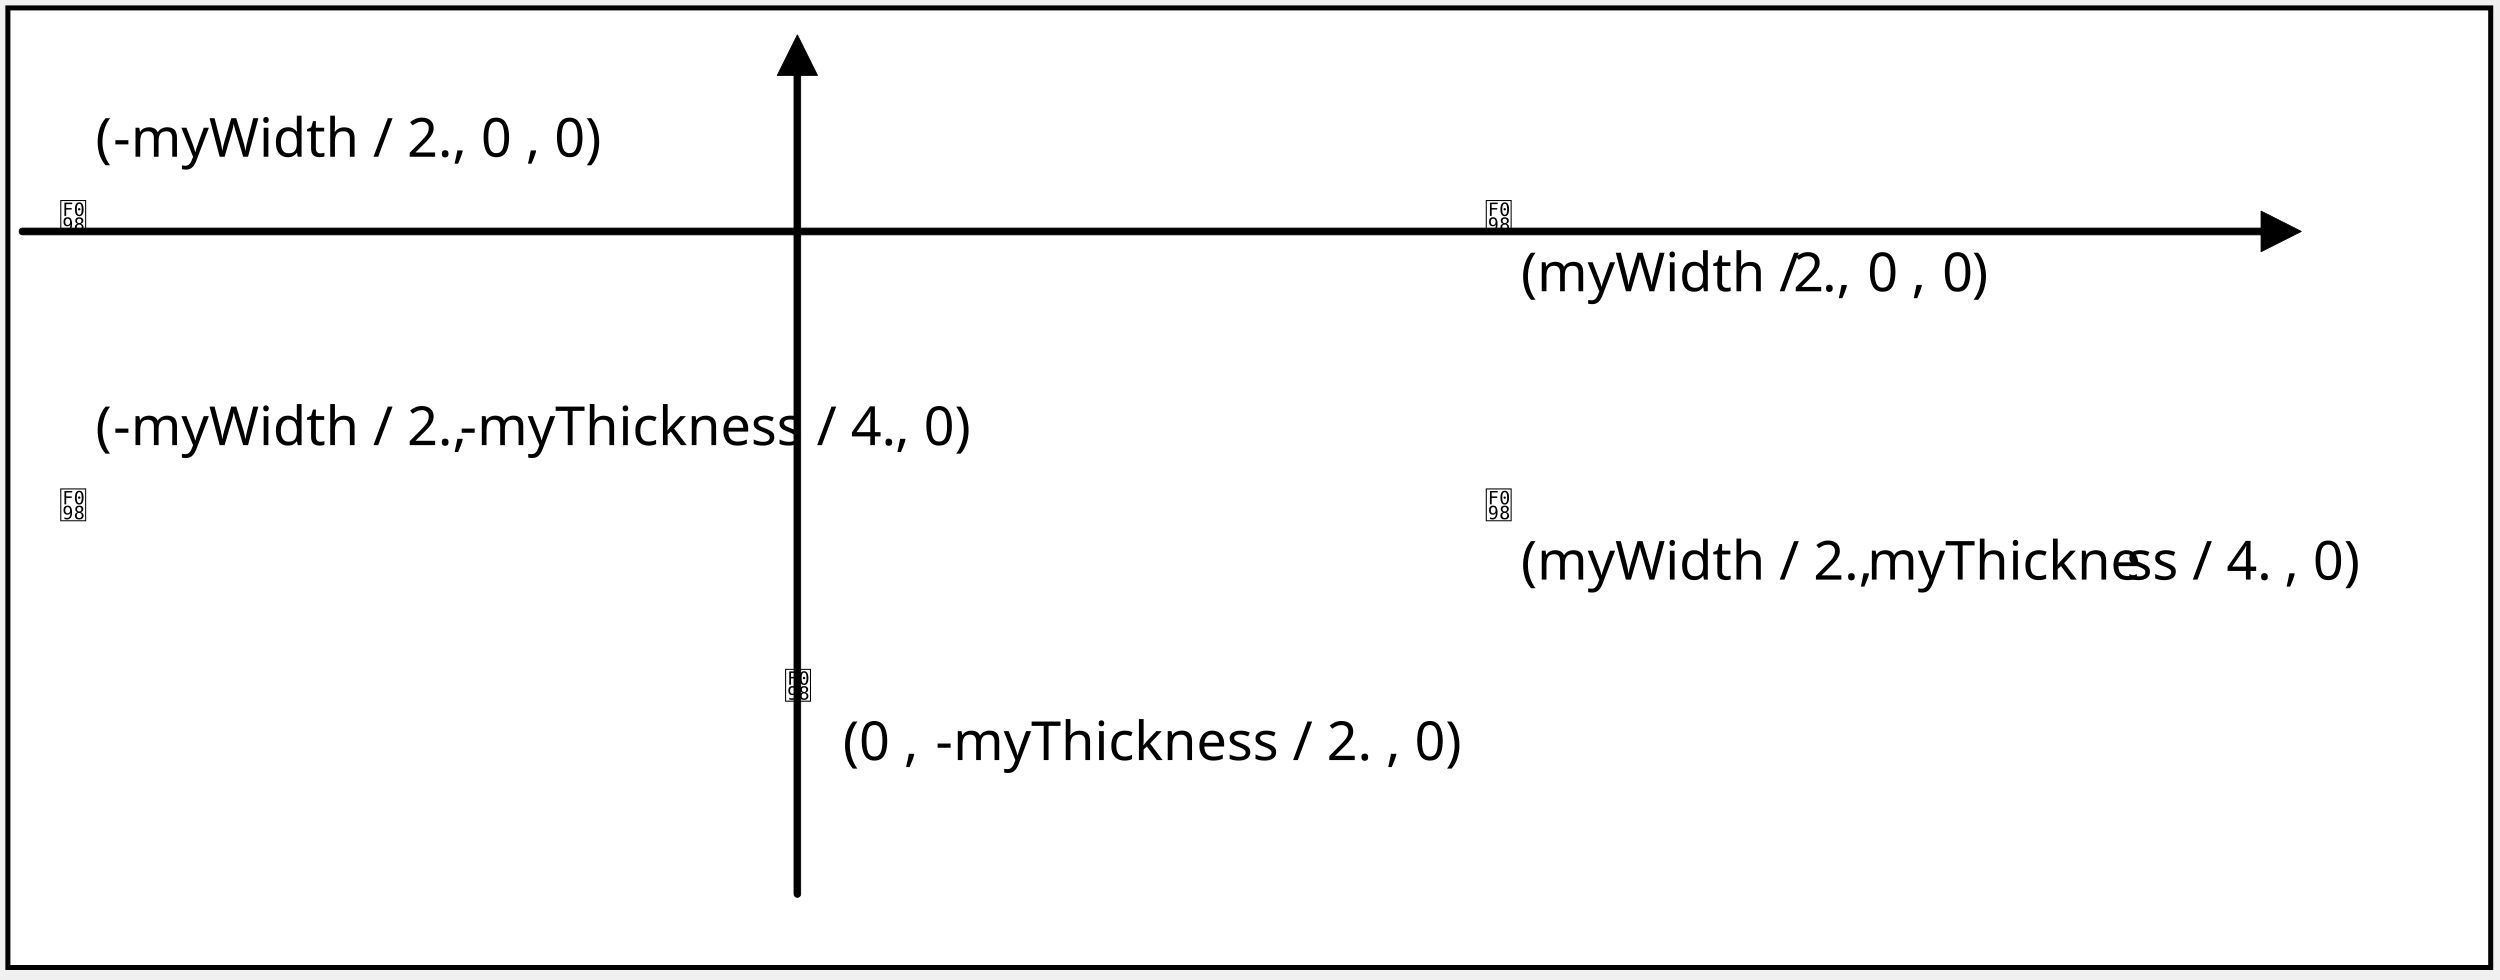
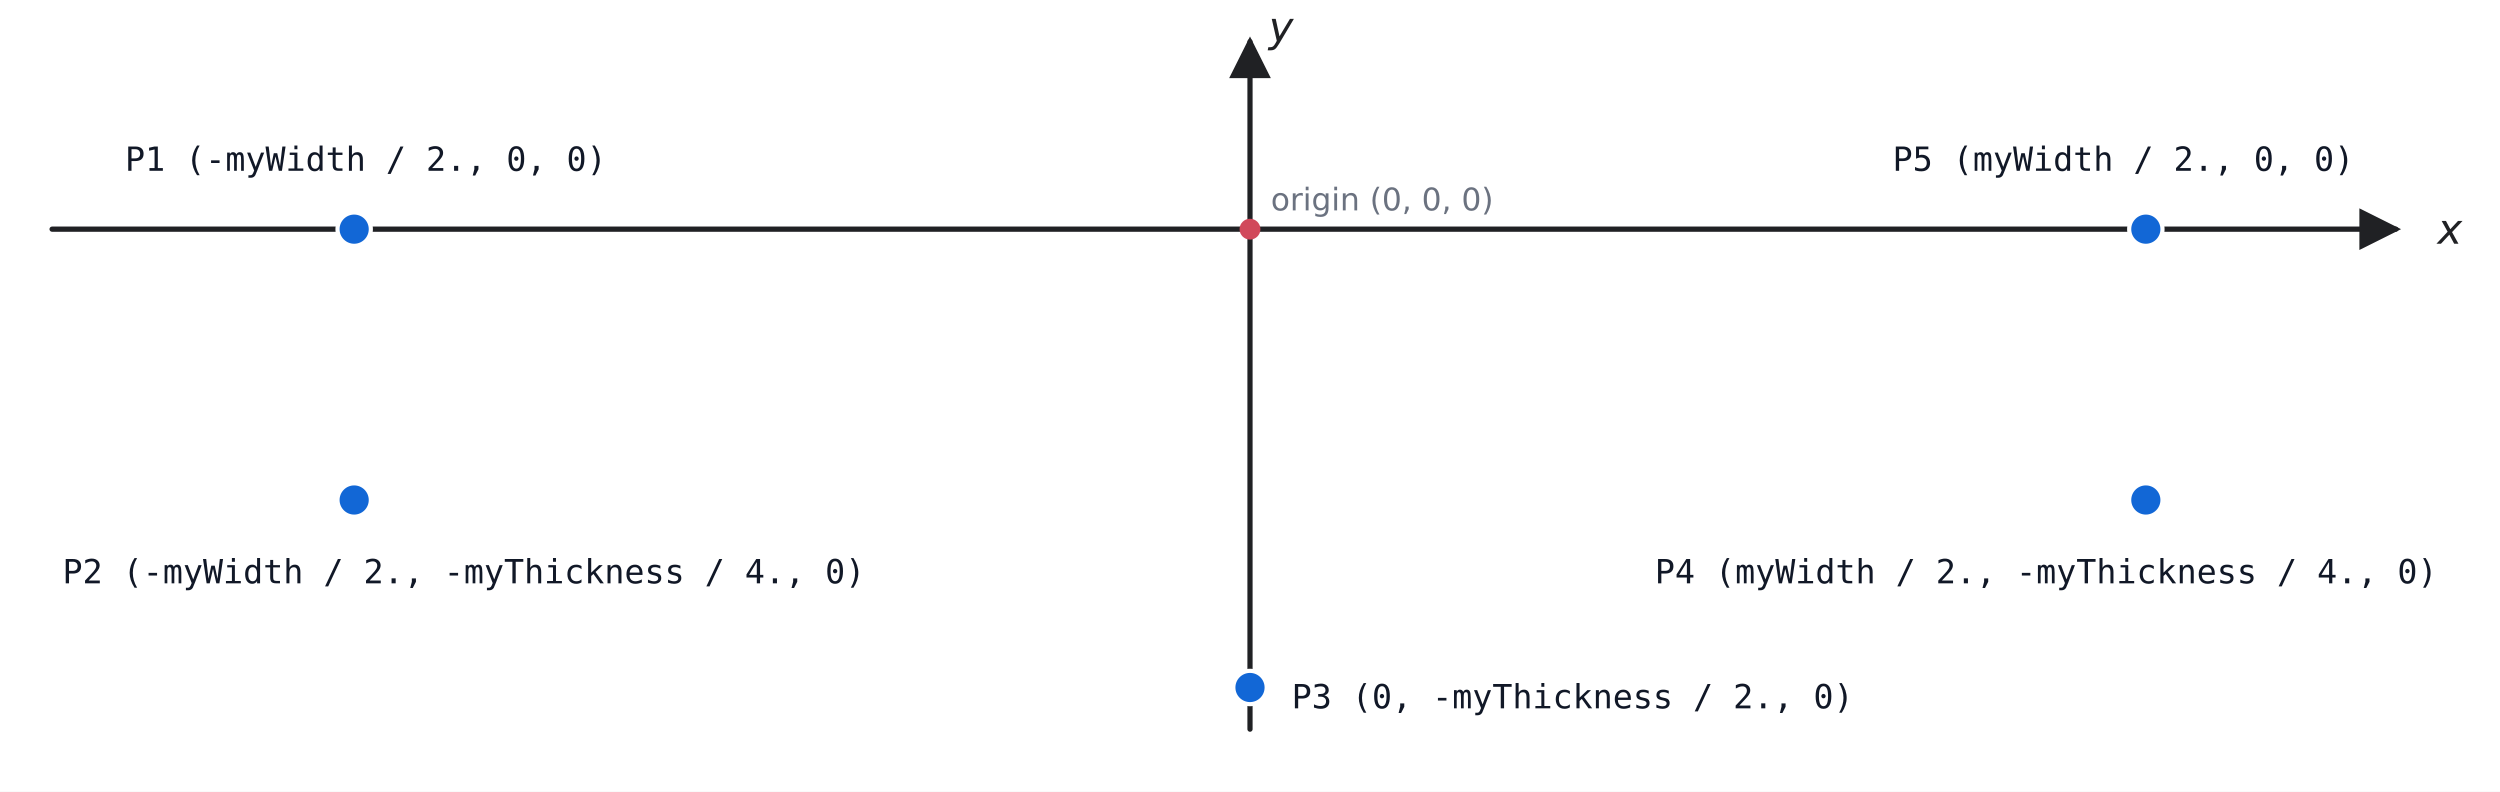
- <svg xmlns="http://www.w3.org/2000/svg" width="465.602" height="182.463" id="svg2" version="1.1">
-   <defs id="defs4">
-     <clipPath id="clipEmfPath1" clipPathUnits="userSpaceOnUse">
-       <rect id="rect3001" height="22.583" width="33.706" y="12.496" x="23.173" />
-     </clipPath>
-     <clipPath id="clipEmfPath2" clipPathUnits="userSpaceOnUse">
-       <rect id="rect3004" height="22.583" width="33.857" y="193.162" x="176.506" />
-     </clipPath>
-     <clipPath id="clipEmfPath3" clipPathUnits="userSpaceOnUse">
-       <rect id="rect3007" height="22.583" width="33.706" y="12.496" x="316.598" />
-     </clipPath>
-     <clipPath id="clipEmfPath4" clipPathUnits="userSpaceOnUse">
-       <rect id="rect3010" height="22.583" width="33.857" y="193.162" x="469.931" />
-     </clipPath>
-     <clipPath id="clipEmfPath5" clipPathUnits="userSpaceOnUse">
-       <rect id="rect3013" height="22.583" width="33.857" y="97.258" x="382.355" />
-     </clipPath>
-     <clipPath id="clipEmfPath1-1" clipPathUnits="userSpaceOnUse">
-       <rect id="rect3132" height="44.154" width="125.377" y="131.712" x="271.5" />
-     </clipPath>
-     <clipPath id="clipEmfPath2-7" clipPathUnits="userSpaceOnUse">
-       <rect id="rect3135" height="44.154" width="125.377" y="212.812" x="271.5" />
-     </clipPath>
-     <clipPath id="clipEmfPath3-4" clipPathUnits="userSpaceOnUse">
-       <rect id="rect3138" height="44.154" width="107.337" y="212.812" x="433.858" />
-     </clipPath>
-     <clipPath id="clipEmfPath4-0" clipPathUnits="userSpaceOnUse">
-       <rect id="rect3141" height="17.121" width="549.313" y="293.912" x="0.902" />
-     </clipPath>
-     <clipPath id="clipEmfPath5-9" clipPathUnits="userSpaceOnUse">
-       <rect id="rect3144" height="18.022" width="333.737" y="338.517" x="72.61" />
-     </clipPath>
-     <clipPath id="clipEmfPath6" clipPathUnits="userSpaceOnUse">
-       <rect id="rect3147" height="18.022" width="342.757" y="374.562" x="72.61" />
-     </clipPath>
-     <clipPath id="clipEmfPath7" clipPathUnits="userSpaceOnUse">
-       <rect id="rect3150" height="18.022" width="243.538" y="410.606" x="135.75" />
-     </clipPath>
-     <clipPath id="clipEmfPath1-4" clipPathUnits="userSpaceOnUse">
-       <rect id="rect3337" height="188.433" width="602.362" y="0" x="0" />
-     </clipPath>
-     <clipPath id="clipEmfPath2-8" clipPathUnits="userSpaceOnUse">
-       <rect id="rect3340" height="168.78" width="461.371" y="13.502" x="1.5" />
-     </clipPath>
+ <svg xmlns="http://www.w3.org/2000/svg" width="1200" height="380" viewBox="0 0 1200 380" role="img" aria-labelledby="title description">
+   <defs>
+     <marker id="arrow" markerWidth="8" markerHeight="8" refX="7" refY="4" orient="auto" markerUnits="strokeWidth">
+       <path d="M 0 0 L 8 4 L 0 8 Z" fill="#202124" />
+     </marker>
  </defs>
-   <g id="layer1" transform="translate(-12.91322,-12.55935)">
-     <g id="g2989" />
-     <g id="g3120" />
-     <g id="g3342" transform="translate(13.4445,5.58909)">
-       <text id="text3344" style="font-size:12.449px;font-style:normal;font-weight:normal;text-align:start;text-anchor:start;fill:#000000;font-family:Arial" y="188.433" x="464.071" xml:space="preserve"> </text>
-       <path id="path3346" d="m 0.937,8.439 0,178.719 462.402,0 0,-178.719 -462.402,0 z" clip-path="url(#clipEmfPath1-4)" style="fill:#ffffff;fill-opacity:1;fill-rule:evenodd;stroke:none" />
-       <path id="path3348" d="m 0.937,8.439 0,178.719 462.402,0 0,-178.719 z" style="fill:none;stroke:#000000;stroke-width:0.937px;stroke-linecap:round;stroke-linejoin:miter;stroke-miterlimit:4;stroke-opacity:1;stroke-dasharray:none" />
-       <text id="text3350" style="font-size:7.5px;font-style:normal;font-weight:normal;text-align:start;text-anchor:start;fill:#000000;font-family:Wingdings 2" y="49.959" x="10.499" xml:space="preserve"></text>
-       <text id="text3352" style="font-size:10.049px;font-style:normal;font-weight:normal;text-align:start;text-anchor:start;fill:#000000;font-family:Arial Unicode MS" y="36.156" x="17.249" xml:space="preserve">(</text>
-       <text id="text3354" style="font-size:10.049px;font-style:normal;font-weight:normal;text-align:start;text-anchor:start;fill:#000000;font-family:Arial Unicode MS" y="36.156" x="20.549" xml:space="preserve">-</text>
-       <text id="text3356" style="font-size:10.049px;font-style:normal;font-weight:normal;text-align:start;text-anchor:start;fill:#000000;font-family:Arial Unicode MS" y="36.156" x="23.849" xml:space="preserve">myWidth / 2., 0 , 0)</text>
-       <text id="text3358" style="font-size:14.999px;font-style:normal;font-weight:normal;text-align:start;text-anchor:start;fill:#000000;font-family:Arial Unicode MS" y="39.907" x="107.843" xml:space="preserve">    </text>
-       <text id="text3360" style="font-size:14.999px;font-style:normal;font-weight:normal;text-align:start;text-anchor:start;fill:#000000;font-family:Arial Unicode MS" y="39.907" x="124.492" xml:space="preserve"> </text>
-       <text id="text3362" style="font-size:14.999px;font-style:normal;font-weight:normal;text-align:start;text-anchor:start;fill:#000000;font-family:Arial Unicode MS" y="39.907" x="128.542" xml:space="preserve"> </text>
-       <text id="text3364" style="font-size:14.999px;font-style:normal;font-weight:normal;text-align:start;text-anchor:start;fill:#000000;font-family:Arial Unicode MS" y="39.907" x="143.241" xml:space="preserve"> </text>
-       <text id="text3366" style="font-size:14.999px;font-style:normal;font-weight:normal;text-align:start;text-anchor:start;fill:#000000;font-family:Arial Unicode MS" y="39.907" x="187.488" xml:space="preserve"> </text>
-       <text id="text3368" style="font-size:14.999px;font-style:normal;font-weight:normal;text-align:start;text-anchor:start;fill:#000000;font-family:Arial Unicode MS" y="39.907" x="231.735" xml:space="preserve"> </text>
-       <text id="text3370" style="font-size:7.5px;font-style:normal;font-weight:normal;text-align:start;text-anchor:start;fill:#000000;font-family:Wingdings 2" y="49.959" x="275.983" xml:space="preserve"></text>
-       <text id="text3372" style="font-size:10.049px;font-style:normal;font-weight:normal;text-align:start;text-anchor:start;fill:#000000;font-family:Arial Unicode MS" y="61.211" x="282.732" xml:space="preserve">(myWidth / </text>
-       <text id="text3374" style="font-size:10.049px;font-style:normal;font-weight:normal;text-align:start;text-anchor:start;fill:#000000;font-family:Arial Unicode MS" y="61.211" x="333.429" xml:space="preserve">2</text>
-       <text id="text3376" style="font-size:10.049px;font-style:normal;font-weight:normal;text-align:start;text-anchor:start;fill:#000000;font-family:Arial Unicode MS" y="61.211" x="338.829" xml:space="preserve">., </text>
-       <text id="text3378" style="font-size:10.049px;font-style:normal;font-weight:normal;text-align:start;text-anchor:start;fill:#000000;font-family:Arial Unicode MS" y="61.211" x="347.228" xml:space="preserve">0</text>
-       <text id="text3380" style="font-size:10.049px;font-style:normal;font-weight:normal;text-align:start;text-anchor:start;fill:#000000;font-family:Arial Unicode MS" y="61.211" x="352.778" xml:space="preserve"> </text>
-       <text id="text3382" style="font-size:10.049px;font-style:normal;font-weight:normal;text-align:start;text-anchor:start;fill:#000000;font-family:Arial Unicode MS" y="61.211" x="355.478" xml:space="preserve">, </text>
-       <text id="text3384" style="font-size:10.049px;font-style:normal;font-weight:normal;text-align:start;text-anchor:start;fill:#000000;font-family:Arial Unicode MS" y="61.211" x="361.177" xml:space="preserve">0</text>
-       <text id="text3386" style="font-size:10.049px;font-style:normal;font-weight:normal;text-align:start;text-anchor:start;fill:#000000;font-family:Arial Unicode MS" y="61.211" x="366.727" xml:space="preserve">)</text>
-       <text id="text3388" style="font-size:10.049px;font-style:normal;font-weight:normal;text-align:start;text-anchor:start;fill:#000000;font-family:Arial Unicode MS" y="61.211" x="369.877" xml:space="preserve"> </text>
-       <text id="text3390" style="font-size:7.5px;font-style:normal;font-weight:normal;text-align:start;text-anchor:start;fill:#000000;font-family:Wingdings 2" y="103.668" x="10.499" xml:space="preserve"></text>
-       <text id="text3392" style="font-size:10.049px;font-style:normal;font-weight:normal;text-align:start;text-anchor:start;fill:#000000;font-family:Arial Unicode MS" y="89.866" x="17.249" xml:space="preserve">(</text>
-       <text id="text3394" style="font-size:10.049px;font-style:normal;font-weight:normal;text-align:start;text-anchor:start;fill:#000000;font-family:Arial Unicode MS" y="89.866" x="20.549" xml:space="preserve">-</text>
-       <text id="text3396" style="font-size:10.049px;font-style:normal;font-weight:normal;text-align:start;text-anchor:start;fill:#000000;font-family:Arial Unicode MS" y="89.866" x="23.849" xml:space="preserve">myWidth / 2., </text>
-       <text id="text3398" style="font-size:10.049px;font-style:normal;font-weight:normal;text-align:start;text-anchor:start;fill:#000000;font-family:Arial Unicode MS" y="89.866" x="85.045" xml:space="preserve">-</text>
-       <text id="text3400" style="font-size:10.049px;font-style:normal;font-weight:normal;text-align:start;text-anchor:start;fill:#000000;font-family:Arial Unicode MS" y="89.866" x="88.344" xml:space="preserve">myThickness / 4.</text>
-       <text id="text3402" style="font-size:10.049px;font-style:normal;font-weight:normal;text-align:start;text-anchor:start;fill:#000000;font-family:Arial Unicode MS" y="89.866" x="163.34" xml:space="preserve"> </text>
-       <text id="text3404" style="font-size:10.049px;font-style:normal;font-weight:normal;text-align:start;text-anchor:start;fill:#000000;font-family:Arial Unicode MS" y="89.866" x="166.19" xml:space="preserve">, 0)</text>
-       <text id="text3406" style="font-size:14.999px;font-style:normal;font-weight:normal;text-align:start;text-anchor:start;fill:#000000;font-family:Arial Unicode MS" y="93.616" x="180.589" xml:space="preserve"> </text>
-       <text id="text3408" style="font-size:14.999px;font-style:normal;font-weight:normal;text-align:start;text-anchor:start;fill:#000000;font-family:Arial Unicode MS" y="93.616" x="187.488" xml:space="preserve"> </text>
-       <text id="text3410" style="font-size:14.999px;font-style:normal;font-weight:normal;text-align:start;text-anchor:start;fill:#000000;font-family:Arial Unicode MS" y="93.616" x="231.735" xml:space="preserve"> </text>
-       <text id="text3412" style="font-size:7.5px;font-style:normal;font-weight:normal;text-align:start;text-anchor:start;fill:#000000;font-family:Wingdings 2" y="103.668" x="275.983" xml:space="preserve"></text>
-       <text id="text3414" style="font-size:10.049px;font-style:normal;font-weight:normal;text-align:start;text-anchor:start;fill:#000000;font-family:Arial Unicode MS" y="114.92" x="282.732" xml:space="preserve">(myWidth / 2., </text>
-       <text id="text3416" style="font-size:10.049px;font-style:normal;font-weight:normal;text-align:start;text-anchor:start;fill:#000000;font-family:Arial Unicode MS" y="114.92" x="347.228" xml:space="preserve">myThickne</text>
-       <text id="text3418" style="font-size:10.049px;font-style:normal;font-weight:normal;text-align:start;text-anchor:start;fill:#000000;font-family:Arial Unicode MS" y="114.92" x="395.525" xml:space="preserve">ss / 4.</text>
-       <text id="text3420" style="font-size:10.049px;font-style:normal;font-weight:normal;text-align:start;text-anchor:start;fill:#000000;font-family:Arial Unicode MS" y="114.92" x="422.223" xml:space="preserve"> </text>
-       <text id="text3422" style="font-size:10.049px;font-style:normal;font-weight:normal;text-align:start;text-anchor:start;fill:#000000;font-family:Arial Unicode MS" y="114.92" x="424.923" xml:space="preserve">, 0)</text>
-       <text id="text3424" style="font-size:10.049px;font-style:normal;font-weight:normal;text-align:start;text-anchor:start;fill:#000000;font-family:Arial Unicode MS" y="114.92" x="439.322" xml:space="preserve"> </text>
-       <text id="text3426" style="font-size:7.5px;font-style:normal;font-weight:normal;text-align:start;text-anchor:start;fill:#000000;font-family:Wingdings 2" y="137.274" x="145.491" xml:space="preserve"></text>
-       <text id="text3428" style="font-size:7.5px;font-style:normal;font-weight:normal;text-align:start;text-anchor:start;fill:#000000;font-family:Arial Unicode MS" y="137.274" x="152.24" xml:space="preserve">  </text>
-       <text id="text3430" style="font-size:10.049px;font-style:normal;font-weight:normal;text-align:start;text-anchor:start;fill:#000000;font-family:Arial Unicode MS" y="148.526" x="156.44" xml:space="preserve">(0 , </text>
-       <text id="text3432" style="font-size:10.049px;font-style:normal;font-weight:normal;text-align:start;text-anchor:start;fill:#000000;font-family:Arial Unicode MS" y="148.526" x="173.689" xml:space="preserve">-</text>
-       <text id="text3434" style="font-size:10.049px;font-style:normal;font-weight:normal;text-align:start;text-anchor:start;fill:#000000;font-family:Arial Unicode MS" y="148.526" x="176.989" xml:space="preserve">myThickness / 2. , 0)</text>
-       <text id="text3436" style="font-size:7.5px;font-style:normal;font-weight:normal;text-align:start;text-anchor:start;fill:#000000;font-family:Arial Unicode MS" y="137.274" x="269.083" xml:space="preserve"> </text>
-       <text id="text3438" style="font-size:10.049px;font-style:normal;font-weight:normal;text-align:start;text-anchor:start;fill:#000000;font-family:Arial Unicode MS" y="174.631" x="100.494" xml:space="preserve"> </text>
-     </g>
-     <g id="g3501" transform="translate(16.56497,18.45006)">
-       <text id="text3503" style="font-size:13.836px;font-style:normal;font-weight:normal;text-align:start;text-anchor:start;fill:#000000;font-family:Calibri" y="11.821" x="-0.15" xml:space="preserve"> </text>
-       <path id="path3505" d="m 144.221,160.602 0,-153.707 c 0,-0.341 0.282,-0.625 0.63,-0.625 0.348,0 0.62,0.284 0.62,0.625 l 0,153.707 c 0,0.35 -0.273,0.635 -0.62,0.635 -0.348,0 -0.63,-0.284 -0.63,-0.635 z M 141.091,8.165 l 3.76,-7.578 3.76,7.578 z" clip-path="url(#clipEmfPath0)" style="fill:#000000;fill-opacity:1;fill-rule:nonzero;stroke:#000000;stroke-width:0.15px;stroke-linecap:butt;stroke-linejoin:bevel;stroke-opacity:1;stroke-dasharray:none" />
-       <path id="path3507" d="m 0.526,36.582 418.177,0 c 0.338,0 0.62,0.284 0.62,0.625 0,0.36 -0.282,0.644 -0.62,0.644 l -418.177,0 c -0.338,0 -0.62,-0.284 -0.62,-0.644 0,-0.341 0.282,-0.625 0.62,-0.625 z M 417.444,33.418 l 7.52,3.789 -7.52,3.789 z" style="fill:#000000;fill-opacity:1;fill-rule:nonzero;stroke:#000000;stroke-width:0.15px;stroke-linecap:butt;stroke-linejoin:bevel;stroke-opacity:1;stroke-dasharray:none" />
-     </g>
+   <rect width="1200" height="380" fill="#ffffff" />
+   <g fill="none" stroke="#202124" stroke-width="2.5" stroke-linecap="round" marker-end="url(#arrow)">
+     <path d="M 25 110 H 1150" />
+     <path d="M 600 350 V 20" />
+   </g>
+   <g fill="#202124" font-family="DejaVu Sans, Arial, sans-serif" font-size="20">
+     <text x="1170" y="117" font-style="italic">x</text>
+     <text x="609" y="20" font-style="italic">y</text>
+   </g>
+   <circle cx="600" cy="110" r="5" fill="#d1495b" />
+   <text x="610" y="101" fill="#6b7280" font-family="DejaVu Sans, Arial, sans-serif" font-size="15">origin (0, 0, 0)</text>
+   <g fill="#1267d6" stroke="#ffffff" stroke-width="2">
+     <circle cx="170" cy="110" r="8" />
+     <circle cx="170" cy="240" r="8" />
+     <circle cx="600" cy="330" r="8" />
+     <circle cx="1030" cy="240" r="8" />
+     <circle cx="1030" cy="110" r="8" />
+   </g>
+   <g fill="#111827" font-family="DejaVu Sans Mono, Consolas, monospace" font-size="16">
+     <text x="60" y="82">P1 (-myWidth / 2., 0, 0)</text>
+     <text x="30" y="280">P2 (-myWidth / 2., -myThickness / 4., 0)</text>
+     <text x="620" y="340">P3 (0, -myThickness / 2., 0)</text>
+     <text x="1170" y="280" text-anchor="end">P4 (myWidth / 2., -myThickness / 4., 0)</text>
+     <text x="1130" y="82" text-anchor="end">P5 (myWidth / 2., 0, 0)</text>
  </g>
</svg>
